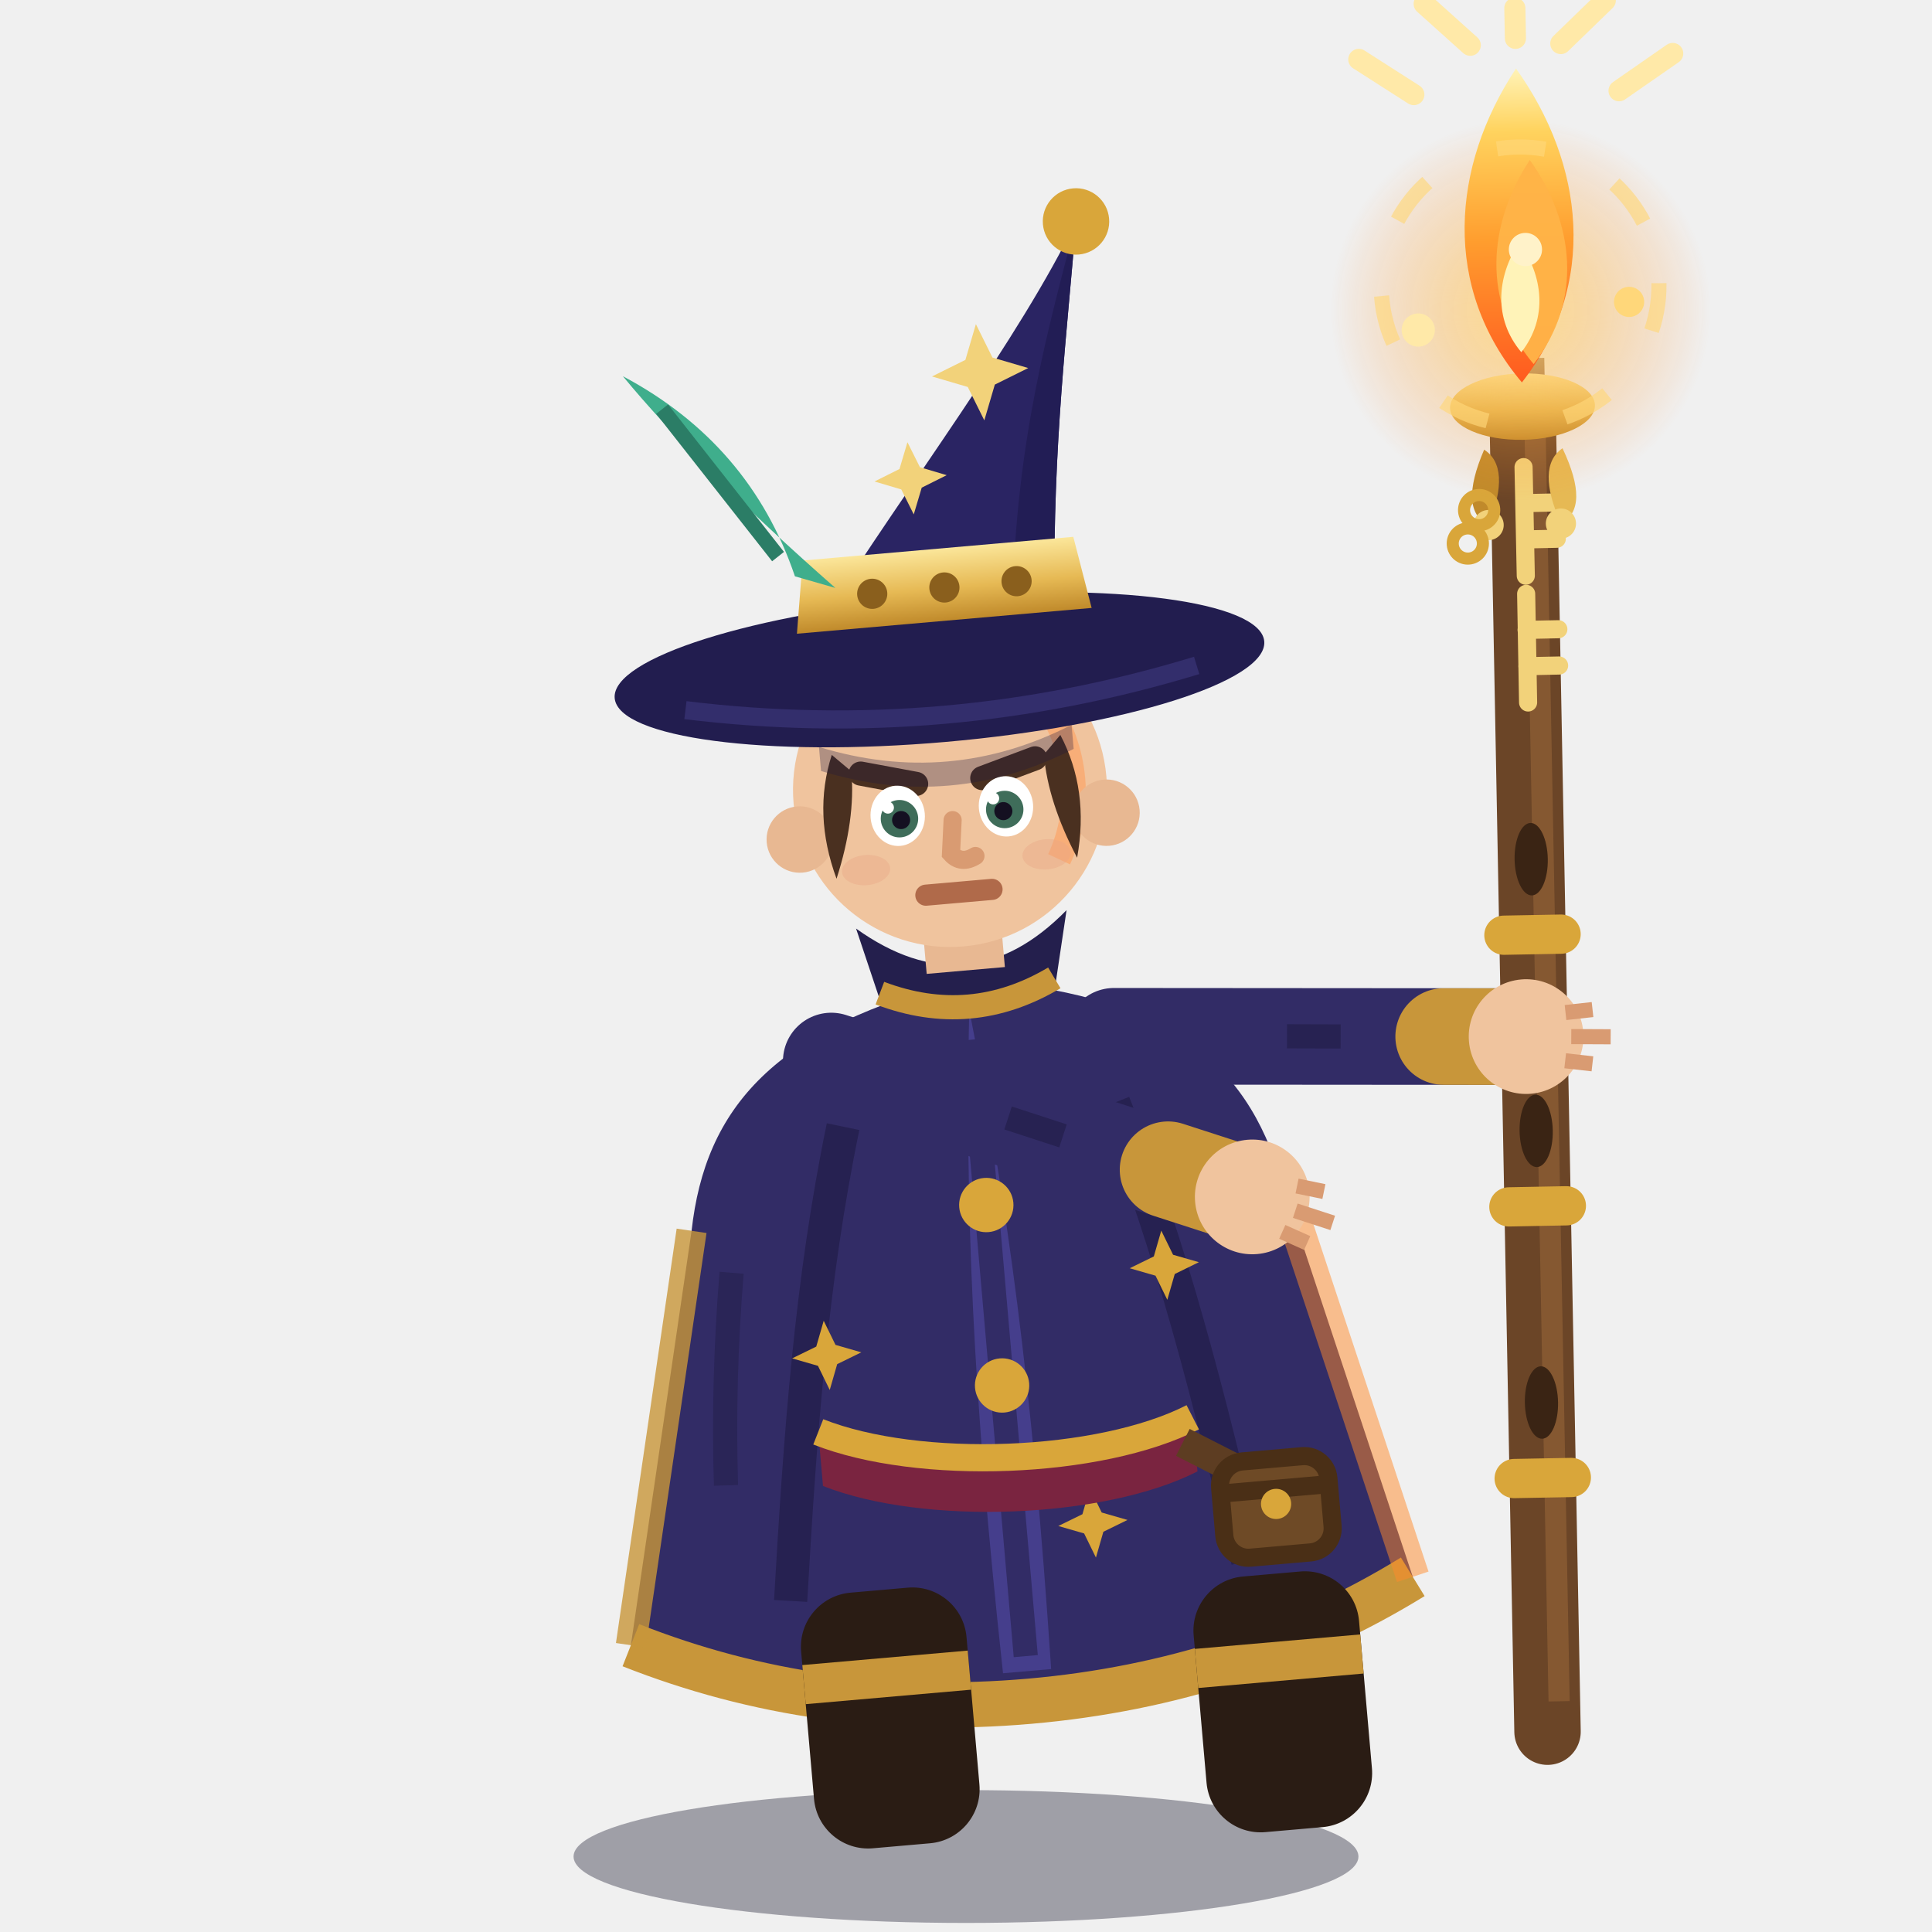
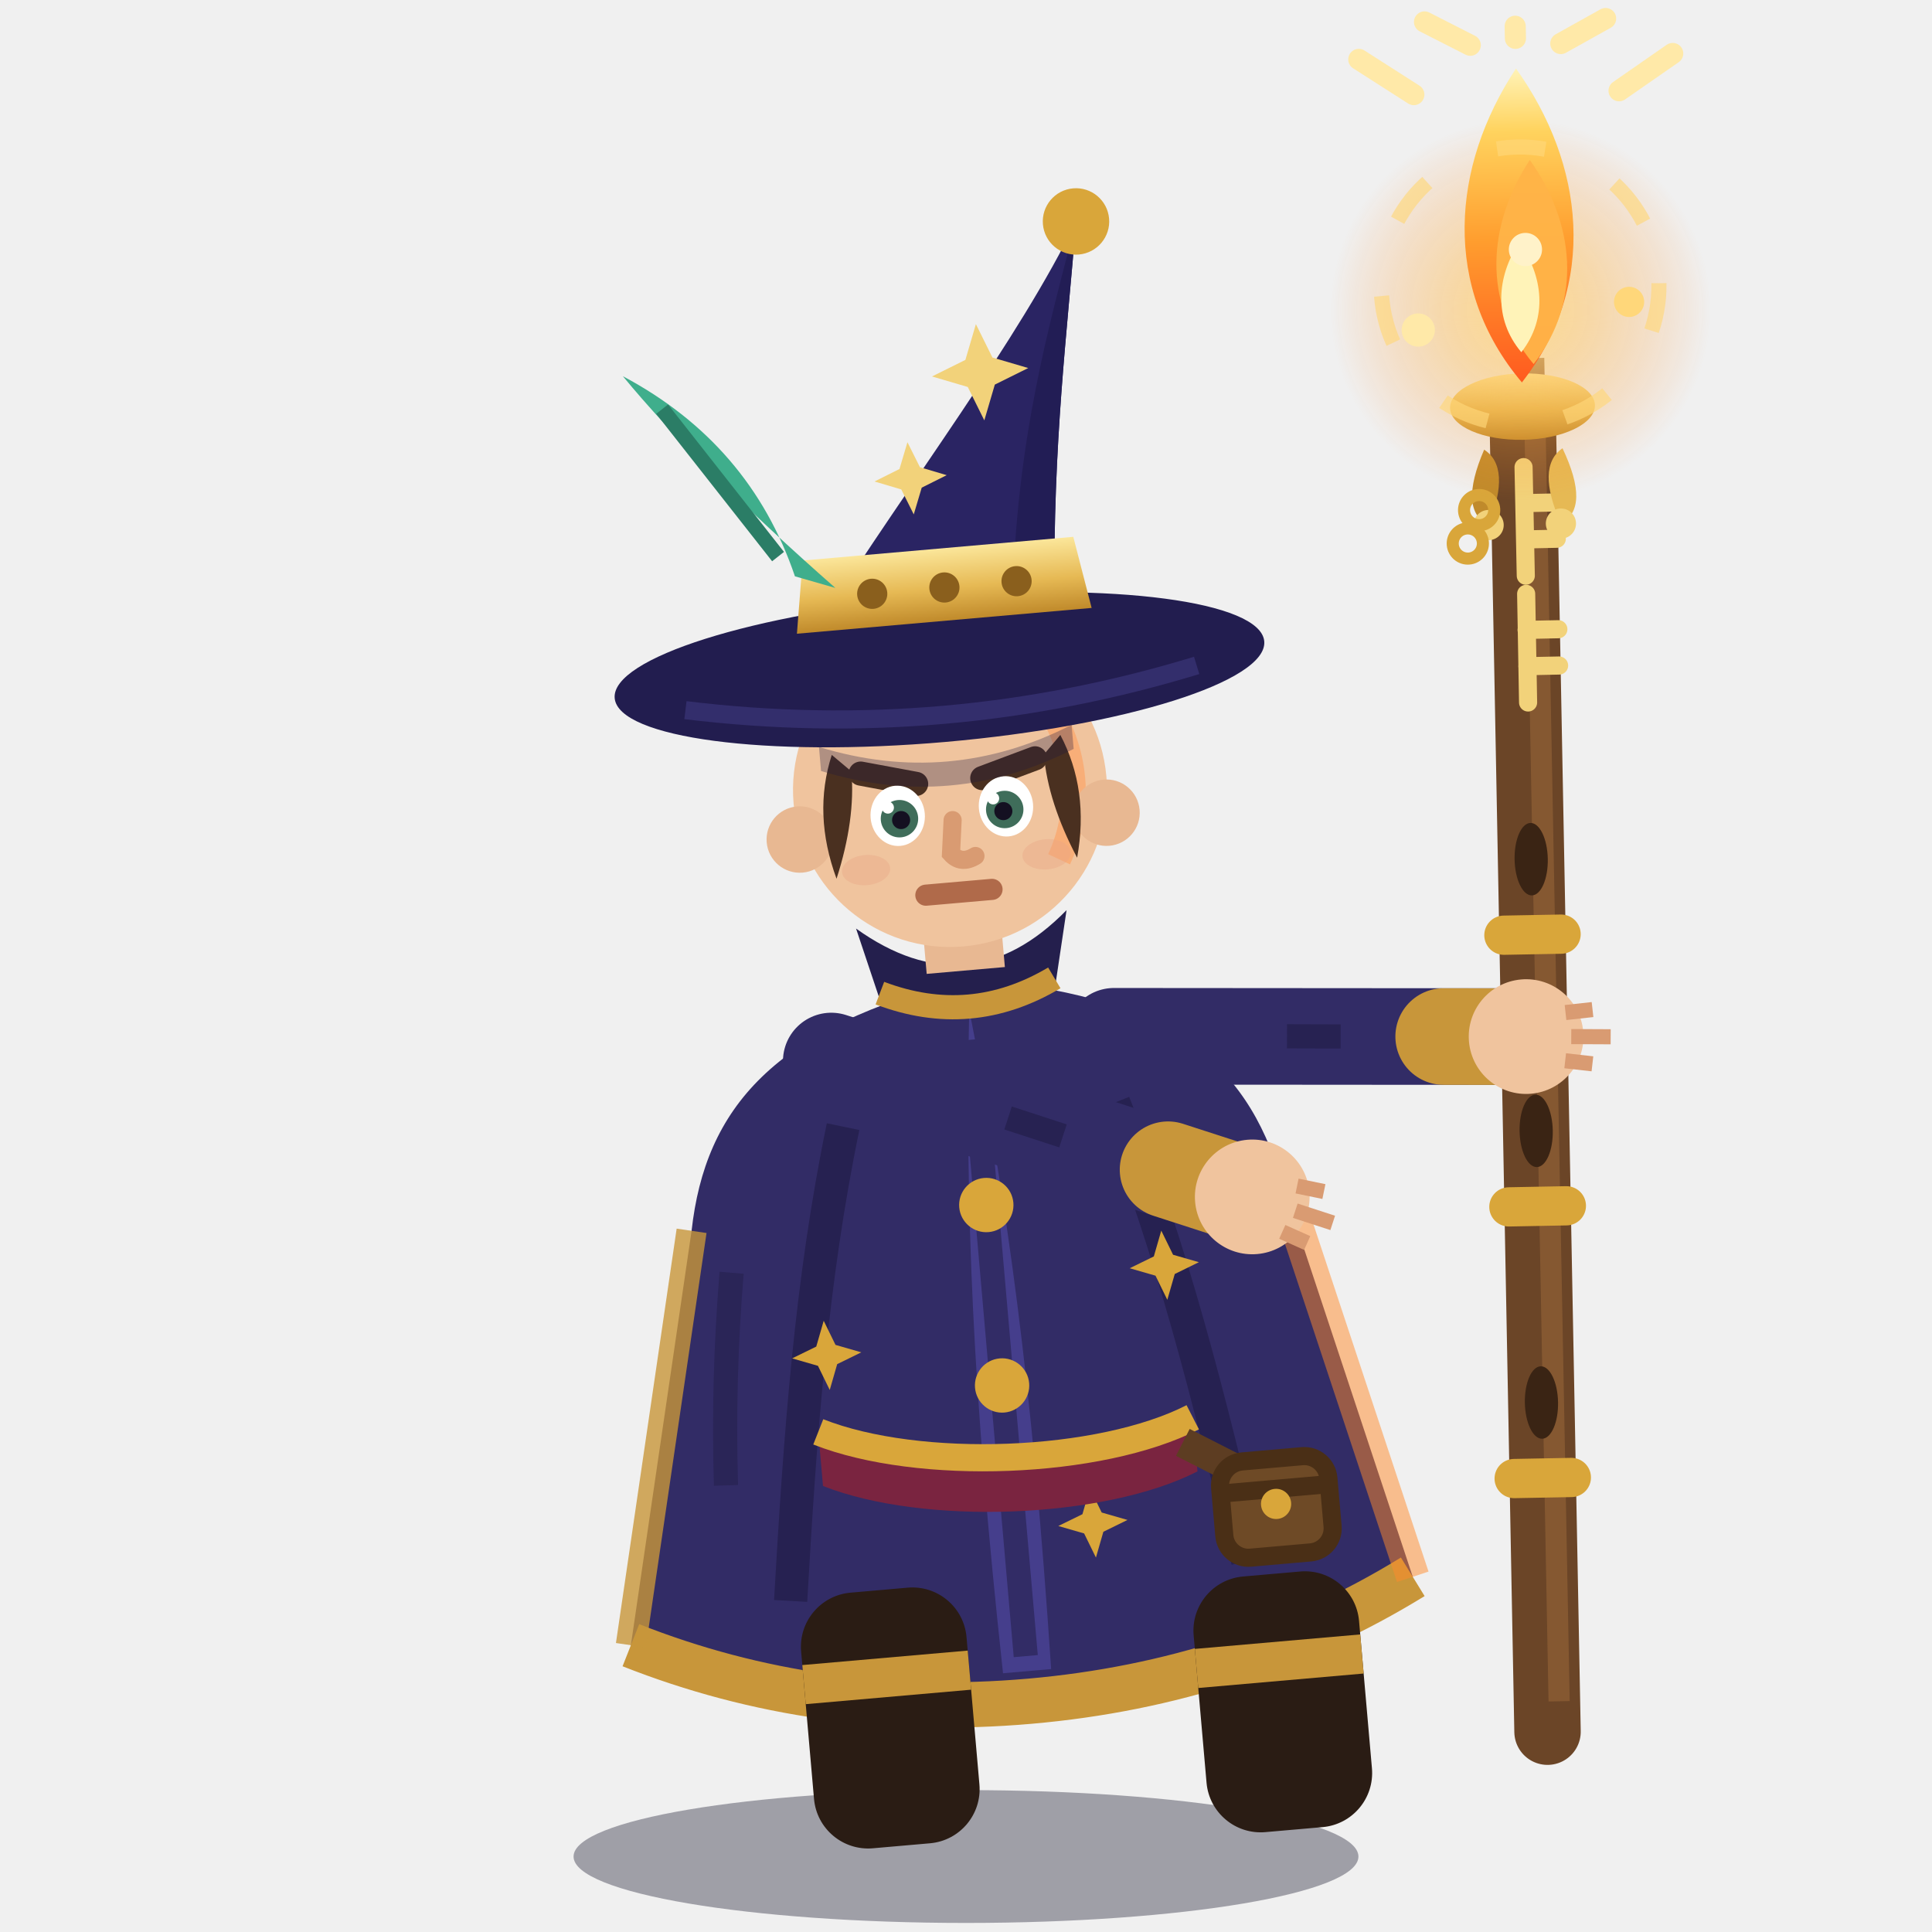
<svg xmlns="http://www.w3.org/2000/svg" viewBox="0 0 64 64">
  <defs>
    <radialGradient id="glowG">
      <stop offset="0" stop-color="#ffdf8a" stop-opacity="0.85" />
      <stop offset="0.5" stop-color="#ffb347" stop-opacity="0.35" />
      <stop offset="1" stop-color="#ff8a2a" stop-opacity="0" />
    </radialGradient>
    <linearGradient id="flameG" x1="0" y1="1" x2="0" y2="0">
      <stop offset="0" stop-color="#ff5a1f" />
      <stop offset="0.45" stop-color="#ff9d2e" />
      <stop offset="0.8" stop-color="#ffd35e" />
      <stop offset="1" stop-color="#fff3b8" />
    </linearGradient>
    <linearGradient id="goldG" x1="0" y1="0" x2="0" y2="1">
      <stop offset="0" stop-color="#fbe69a" />
      <stop offset="0.55" stop-color="#e6b954" />
      <stop offset="1" stop-color="#c08a2b" />
    </linearGradient>
  </defs>
  <ellipse cx="32" cy="61.5" rx="13" ry="2.2" fill="#0a0820" opacity="0.35" />
  <g transform="rotate(-5 32 46) translate(1.2 0)">
    <path d="M32 32.5 C25.5 33.5 23 36 22.2 40 L19 53.5 Q25 56.5 32 56.5 Q39 56.5 45 53.5 L41.8 40 C41 36 38.5 33.5 32 32.5 Z" fill="#322c66" />
    <path d="M27.5 37 C26 42 25.2 47 24.4 52.5" stroke="#241f4d" stroke-width="1.1" fill="none" opacity="0.85" />
    <path d="M36.5 37 C38 42 38.8 47 39.6 52.5" stroke="#241f4d" stroke-width="1.1" fill="none" opacity="0.85" />
    <path d="M23.4 41.5 Q22.8 45 22.6 48.5" stroke="#241f4d" stroke-width="0.8" fill="none" opacity="0.6" />
    <path d="M19 53.5 Q25 56.5 32 56.5 Q39 56.5 45 53.5" stroke="#c8963a" stroke-width="1.5" fill="none" />
    <path d="M22.2 40 L19 53.5" stroke="#c8963a" stroke-width="1" fill="none" opacity="0.8" />
    <path d="M41.8 40 L45 53.5" stroke="#ff8a2a" stroke-width="1.1" fill="none" opacity="0.5" />
    <path d="M26.3 43.35 L26.62 44.18 L27.45 44.5 L26.62 44.82 L26.3 45.65 L25.98 44.82 L25.15 44.5 L25.98 44.18 Z" fill="#d9a63a" />
    <path d="M37.7 41.35 L38.02 42.18 L38.85 42.5 L38.02 42.82 L37.7 43.65 L37.38 42.82 L36.55 42.5 L37.38 42.18 Z" fill="#d9a63a" />
    <path d="M34.6 49.65 L34.92 50.48 L35.75 50.8 L34.92 51.12 L34.6 51.95 L34.28 51.12 L33.45 50.8 L34.28 50.48 Z" fill="#d9a63a" />
    <path d="M32 33.5 C31.3 40 31 46 31.2 55.5 L32.8 55.5 C33 46 32.7 40 32 33.5 Z" fill="#453e8c" />
    <line x1="32" y1="34.5" x2="32" y2="55" stroke="#322c66" stroke-width="0.8" />
    <circle cx="32" cy="40" r="0.9" fill="#d9a63a" />
    <circle cx="32" cy="46" r="0.9" fill="#d9a63a" />
    <path d="M25.8 47 C29 48.6 35 48.9 38.2 47.6 L38.2 49.4 C35 50.7 29 50.4 25.8 48.8 Z" fill="#7a2440" />
    <path d="M25.8 47 C29 48.6 35 48.9 38.2 47.6" stroke="#d9a63a" stroke-width="0.9" fill="none" />
    <line x1="37.8" y1="48.4" x2="39.4" y2="49.4" stroke="#5d3d22" stroke-width="1" />
    <rect x="38.9" y="49.2" width="3.6" height="3.2" rx="0.8" fill="#6e4a26" stroke="#4a2f16" stroke-width="0.6" />
    <line x1="38.9" y1="50.2" x2="42.5" y2="50.2" stroke="#4a2f16" stroke-width="0.6" />
    <circle cx="40.7" cy="50.7" r="0.5" fill="#d9a63a" />
    <rect x="24.6" y="52.4" width="5.5" height="8.5" rx="1.8" fill="#2a1c14" />
    <line x1="24.6" y1="55.3" x2="30.1" y2="55.3" stroke="#c8963a" stroke-width="1.3" />
    <rect x="37.6" y="53" width="5.5" height="8.5" rx="1.8" fill="#2a1c14" />
    <line x1="37.6" y1="55.9" x2="43.1" y2="55.9" stroke="#c8963a" stroke-width="1.3" />
    <path d="M28.5 30.5 Q32 33.5 35.5 30.5 L34.9 33 Q32 34.5 29.1 33 Z" fill="#241f4d" />
    <path d="M29.1 32.7 Q32 34.1 34.9 32.7" stroke="#c8963a" stroke-width="0.8" fill="none" />
    <rect x="30.7" y="29.6" width="2.6" height="2.6" fill="#e8b892" />
    <circle cx="32" cy="26.2" r="5.2" fill="#f0c49e" />
    <path d="M35.4 23.6 A5.2 5.2 0 0 1 35.4 28.8" stroke="#ff9d5a" stroke-width="0.8" fill="none" opacity="0.55" />
    <circle cx="26.9" cy="27.4" r="1.1" fill="#e8b892" />
    <circle cx="37.1" cy="27.4" r="1.1" fill="#e8b892" />
    <path d="M28.2 24.7 Q27.4 26.6 28 28.8 Q28.8 26.9 28.8 25.3 Z" fill="#4a3020" />
    <path d="M35.8 24.7 Q36.6 26.6 36 28.8 Q35.2 26.9 35.2 25.3 Z" fill="#4a3020" />
    <path d="M29.1 25.4 L30.9 25.9" stroke="#4a3020" stroke-width="0.8" fill="none" stroke-linecap="round" />
    <path d="M34.9 25.4 L33.1 25.9" stroke="#4a3020" stroke-width="0.8" fill="none" stroke-linecap="round" />
    <ellipse cx="30.2" cy="26.9" rx="0.9" ry="1" fill="#ffffff" />
    <ellipse cx="33.8" cy="26.9" rx="0.9" ry="1" fill="#ffffff" />
    <circle cx="30.25" cy="27" r="0.62" fill="#3f6d5a" />
    <circle cx="33.75" cy="27" r="0.62" fill="#3f6d5a" />
    <circle cx="30.3" cy="27.05" r="0.3" fill="#141021" />
    <circle cx="33.7" cy="27.05" r="0.3" fill="#141021" />
    <circle cx="29.9" cy="26.6" r="0.2" fill="#ffffff" />
    <circle cx="33.4" cy="26.6" r="0.2" fill="#ffffff" />
    <path d="M32 27.2 L31.85 28.3 Q32.15 28.7 32.65 28.45" stroke="#d99b72" stroke-width="0.6" fill="none" stroke-linecap="round" />
    <path d="M30.9 29.6 L33.1 29.6" stroke="#b06a4a" stroke-width="0.7" fill="none" stroke-linecap="round" />
    <ellipse cx="29" cy="28.6" rx="0.8" ry="0.5" fill="#e8a585" opacity="0.4" />
    <ellipse cx="35" cy="28.6" rx="0.8" ry="0.5" fill="#e8a585" opacity="0.4" />
    <path d="M27.8 24.4 Q32 26.1 36.2 24.4 L36.2 25.2 Q32 26.9 27.8 25.2 Z" fill="#1a1540" opacity="0.3" />
    <ellipse cx="32" cy="22.2" rx="10.8" ry="2.4" fill="#221d4f" />
    <path d="M23.5 22.8 Q32 24.6 40.5 22.8" stroke="#3a3478" stroke-width="0.6" fill="none" opacity="0.7" />
    <path d="M37.8 7.8 C35.6 11.5 31.5 16 28.3 20.2 L36 20.2 C36.4 15 37.2 11.4 37.8 7.8 Z" fill="#2a2463" />
    <path d="M37.8 7.8 C37.2 11.4 36.4 15 36 20.2 L34.6 20.2 C35.2 14.8 36.6 11.2 37.8 7.8 Z" fill="#221d55" />
    <path d="M27.8 18.2 L36.8 18.2 L37.2 20.6 L27.4 20.6 Z" fill="url(#goldG)" />
    <circle cx="30" cy="19.5" r="0.5" fill="#8a5f1d" />
    <circle cx="32.4" cy="19.5" r="0.5" fill="#8a5f1d" />
    <circle cx="34.8" cy="19.5" r="0.5" fill="#8a5f1d" />
    <path d="M34.2 10.9 L34.65 12.05 L35.8 12.5 L34.65 12.95 L34.2 14.1 L33.75 12.95 L32.6 12.5 L33.75 12.05 Z" fill="#f2d27a" />
    <path d="M31.6 14.6 L31.94 15.46 L32.8 15.8 L31.94 16.14 L31.6 17 L31.26 16.14 L30.4 15.8 L31.26 15.46 Z" fill="#f2d27a" />
    <path d="M28.8 19.2 Q24.6 14.8 22.4 11.6 Q26.4 14.2 27.5 18.7 Z" fill="#3fae8c" />
    <line x1="27" y1="18" x2="23.6" y2="12.8" stroke="#2b7d66" stroke-width="0.5" />
    <circle cx="37.8" cy="7.8" r="1.1" fill="#d9a63a" />
    <line x1="27.3" y1="34.8" x2="40.8" y2="40.5" stroke="#322c66" stroke-width="3.2" stroke-linecap="round" />
    <line x1="32.97" y1="37.19" x2="34.73" y2="37.94" stroke="#241f4d" stroke-width="0.8" opacity="0.8" />
    <line x1="38.1" y1="39.36" x2="39.99" y2="40.16" stroke="#c8963a" stroke-width="3.2" stroke-linecap="round" />
    <circle cx="40.8" cy="40.5" r="1.9" fill="#f0c49e" />
    <path d="M41.69 41.74 L42.48 42.18 M42.18 41.08 L43.38 41.59 M42.31 40.27 L43.18 40.53" stroke="#d99b72" stroke-width="0.5" fill="none" />
    <line x1="49" y1="59" x2="52" y2="15.2" stroke="#6b4527" stroke-width="2.2" stroke-linecap="round" />
    <line x1="49.47" y1="58.03" x2="52.51" y2="13.63" stroke="#8a5c33" stroke-width="0.7" opacity="0.85" />
    <path d="M51.62 20.79 L51.86 17.2 M51.7 19.59 L52.75 19.66 M51.78 18.39 L52.83 18.46" stroke="#f2d27a" stroke-width="0.6" fill="none" stroke-linecap="round" />
    <path d="M51.33 24.98 L51.58 21.39 M51.41 23.78 L52.46 23.85 M51.49 22.58 L52.54 22.65" stroke="#f2d27a" stroke-width="0.6" fill="none" stroke-linecap="round" />
    <line x1="49.86" y1="32.59" x2="51.75" y2="32.72" stroke="#d9a63a" stroke-width="1.3" stroke-linecap="round" />
    <line x1="49.24" y1="41.57" x2="51.14" y2="41.7" stroke="#d9a63a" stroke-width="1.3" stroke-linecap="round" />
    <line x1="48.63" y1="50.55" x2="50.52" y2="50.68" stroke="#d9a63a" stroke-width="1.3" stroke-linecap="round" />
    <ellipse cx="50.98" cy="30.16" rx="0.55" ry="1.2" transform="rotate(3.92 50.98 30.16)" fill="#3a2414" />
    <ellipse cx="50.36" cy="39.14" rx="0.55" ry="1.2" transform="rotate(3.92 50.36 39.14)" fill="#3a2414" />
    <ellipse cx="49.75" cy="48.12" rx="0.55" ry="1.2" transform="rotate(3.92 49.75 48.12)" fill="#3a2414" />
    <ellipse cx="52" cy="15.2" rx="2.4" ry="1.1" transform="rotate(3.92 52 15.2)" fill="url(#goldG)" />
    <path d="M53.2 16.69 Q53.96 18.74 52.93 19.17 Q52.26 17.22 53.2 16.69 Z" fill="#e6b954" />
    <path d="M50.61 16.51 Q49.57 18.44 50.54 19.01 Q51.46 17.17 50.61 16.51 Z" fill="#c08a2b" />
    <circle cx="52.93" cy="19.17" r="0.5" fill="#f2d27a" />
    <circle cx="50.54" cy="19.01" r="0.5" fill="#f2d27a" />
    <circle cx="50.27" cy="18.49" r="0.5" fill="none" stroke="#d9a63a" stroke-width="0.4" />
    <circle cx="49.8" cy="19.56" r="0.5" fill="none" stroke="#d9a63a" stroke-width="0.4" />
    <line x1="36.7" y1="34.8" x2="50.3" y2="36" stroke="#322c66" stroke-width="3.2" stroke-linecap="round" />
    <line x1="42.41" y1="35.3" x2="44.18" y2="35.46" stroke="#241f4d" stroke-width="0.8" opacity="0.8" />
    <line x1="47.58" y1="35.76" x2="49.48" y2="35.93" stroke="#c8963a" stroke-width="3.2" stroke-linecap="round" />
    <circle cx="50.3" cy="36" r="1.9" fill="#f0c49e" />
    <path d="M51.52 36.91 L52.41 37.09 M51.79 36.13 L53.09 36.25 M51.67 35.32 L52.57 35.3" stroke="#d99b72" stroke-width="0.5" fill="none" />
    <g transform="translate(52.05 14.4) rotate(3.92)">
      <circle cx="0" cy="-2.4" r="6.3" fill="url(#glowG)" />
-       <path d="M-1.5 -11.2 L-3 -12.6" stroke="#ffe9a8" stroke-width="0.7" stroke-linecap="round" fill="none" />
-       <path d="M1.5 -11.2 L3 -12.6" stroke="#ffe9a8" stroke-width="0.7" stroke-linecap="round" fill="none" />
-       <path d="M0 -11.4 L0 -12.4" stroke="#ffe9a8" stroke-width="0.7" stroke-linecap="round" fill="none" />
+       <path d="M-1.5 -11.2 L-3 -12.0" stroke="#ffe9a8" stroke-width="0.7" stroke-linecap="round" fill="none" />
+       <path d="M1.5 -11.2 L3 -12.0" stroke="#ffe9a8" stroke-width="0.7" stroke-linecap="round" fill="none" />
+       <path d="M0 -11.4 L0 -11.8" stroke="#ffe9a8" stroke-width="0.7" stroke-linecap="round" fill="none" />
      <path d="M-3.4 -9.6 L-5.2 -10.8" stroke="#ffe9a8" stroke-width="0.7" stroke-linecap="round" fill="none" />
      <path d="M3.4 -9.6 L5.2 -10.8" stroke="#ffe9a8" stroke-width="0.7" stroke-linecap="round" fill="none" />
      <path d="M0 0 C-2.6 -3.2 -2.2 -7.2 0 -10.4 C2.2 -7.2 2.6 -3.2 0 0 Z" fill="url(#flameG)" />
      <path d="M0 0 C-1.69 -2.08 -1.43 -4.68 0 -6.76 C1.43 -4.68 1.69 -2.08 0 0 Z" transform="translate(0.4 -0.6)" fill="#ffb347" opacity="0.95" />
      <path d="M0 0 C-0.91 -1.12 -0.77 -2.52 0 -3.64 C0.77 -2.52 0.91 -1.12 0 0 Z" transform="translate(0 -1)" fill="#fff3b8" />
      <circle cx="0" cy="-3.2" r="4.6" fill="none" stroke="#ffd77a" stroke-width="0.5" stroke-dasharray="1.6 2.6" opacity="0.65" />
      <circle cx="-3.4" cy="-1.8" r="0.55" fill="#ffe9a8" />
      <circle cx="3.6" cy="-2.6" r="0.5" fill="#ffd77a" />
      <circle cx="0.2" cy="-4.4" r="0.55" fill="#fff2c9" />
    </g>
  </g>
</svg>
